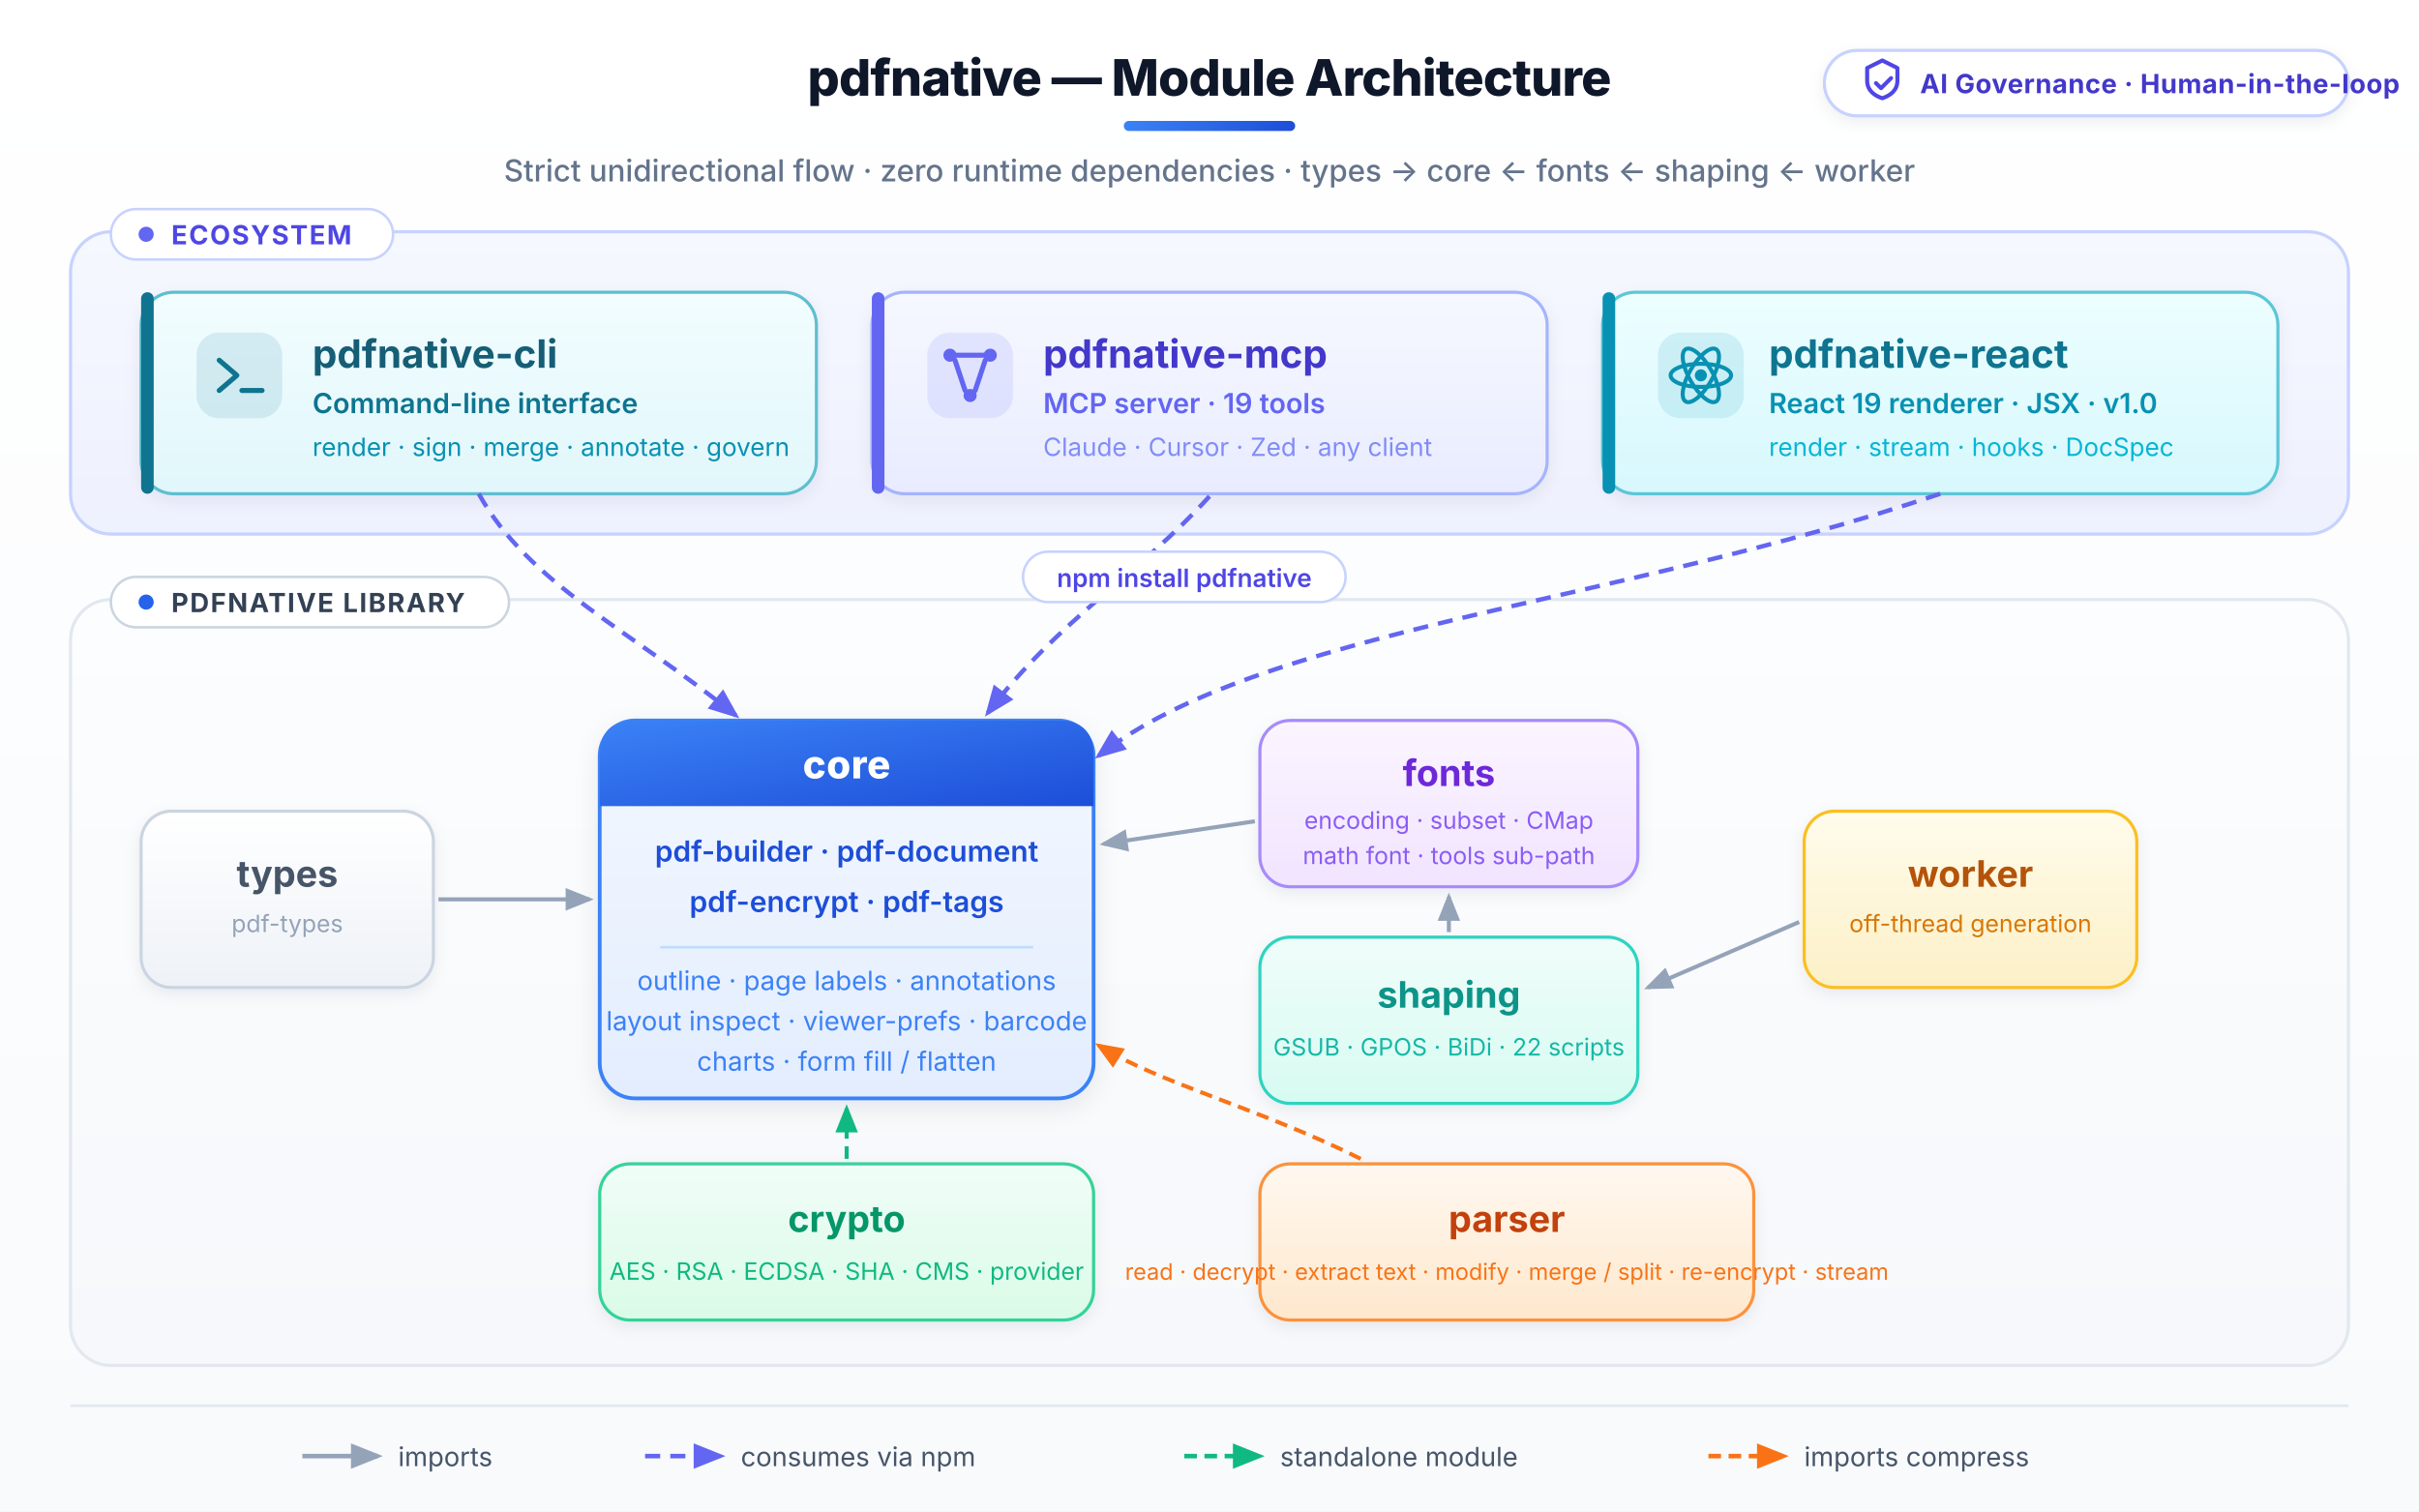
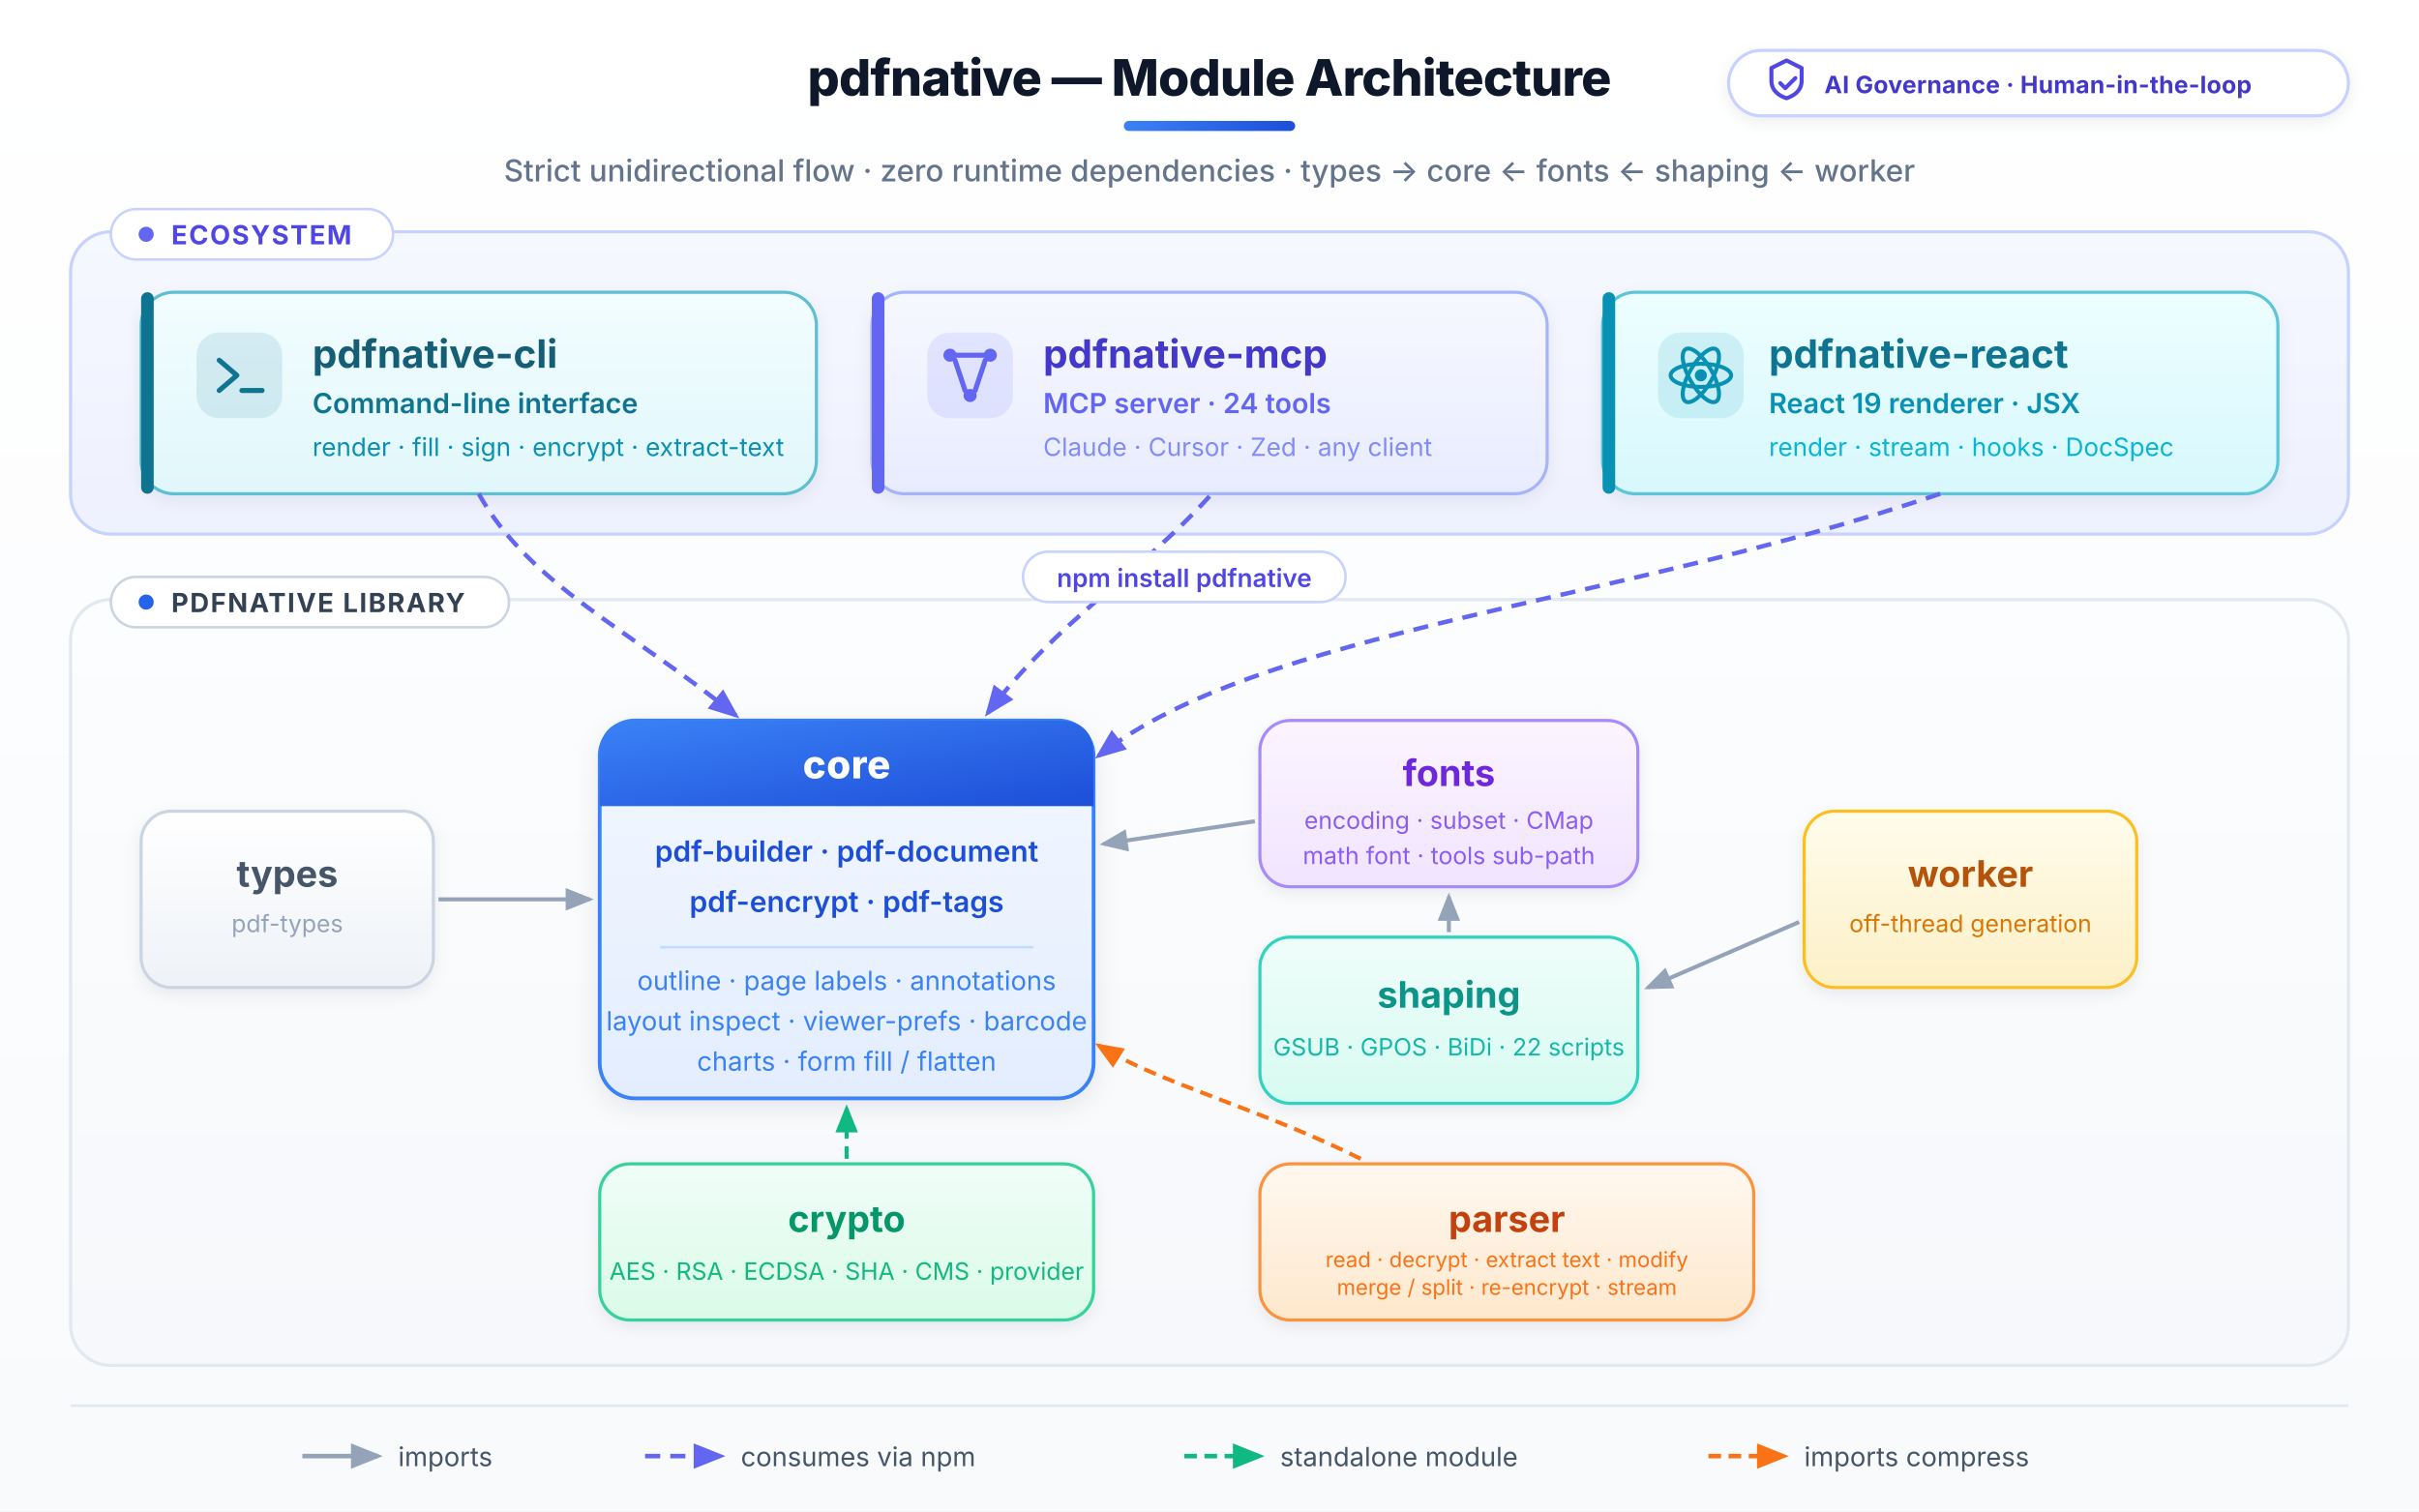
<svg xmlns="http://www.w3.org/2000/svg" viewBox="0 0 960 600" role="img" aria-labelledby="arch-title arch-desc" font-family="Inter,-apple-system,BlinkMacSystemFont,'Segoe UI',Roboto,'Helvetica Neue',Arial,sans-serif">
  <defs>
    <marker id="ah-import" viewBox="0 0 10 8" refX="8.5" refY="4" markerWidth="7" markerHeight="6" orient="auto-start-reverse">
      <path d="M0 0 L10 4 L0 8 Z" fill="#94A3B8" />
    </marker>
    <marker id="ah-npm" viewBox="0 0 10 8" refX="8.5" refY="4" markerWidth="7" markerHeight="6" orient="auto-start-reverse">
      <path d="M0 0 L10 4 L0 8 Z" fill="#6366F1" />
    </marker>
    <marker id="ah-standalone" viewBox="0 0 10 8" refX="8.5" refY="4" markerWidth="7" markerHeight="6" orient="auto-start-reverse">
      <path d="M0 0 L10 4 L0 8 Z" fill="#10B981" />
    </marker>
    <marker id="ah-compress" viewBox="0 0 10 8" refX="8.5" refY="4" markerWidth="7" markerHeight="6" orient="auto-start-reverse">
      <path d="M0 0 L10 4 L0 8 Z" fill="#F97316" />
    </marker>
    <linearGradient id="g-canvas" x1="0" y1="0" x2="0" y2="1">
      <stop offset="0%" stop-color="#FFFFFF" />
      <stop offset="100%" stop-color="#F8FAFC" />
    </linearGradient>
    <linearGradient id="g-eco" x1="0" y1="0" x2="0" y2="1">
      <stop offset="0%" stop-color="#F6F8FF" />
      <stop offset="100%" stop-color="#EEF1FE" />
    </linearGradient>
    <linearGradient id="g-lib" x1="0" y1="0" x2="0" y2="1">
      <stop offset="0%" stop-color="#FCFDFE" />
      <stop offset="100%" stop-color="#F6F8FB" />
    </linearGradient>
    <linearGradient id="g-cli" x1="0" y1="0" x2="0" y2="1">
      <stop offset="0%" stop-color="#F2FDFF" />
      <stop offset="100%" stop-color="#E1F7FB" />
    </linearGradient>
    <linearGradient id="g-mcp" x1="0" y1="0" x2="0" y2="1">
      <stop offset="0%" stop-color="#F6F8FF" />
      <stop offset="100%" stop-color="#E9ECFF" />
    </linearGradient>
    <linearGradient id="g-react" x1="0" y1="0" x2="0" y2="1">
      <stop offset="0%" stop-color="#EDFEFF" />
      <stop offset="100%" stop-color="#D7F8FD" />
    </linearGradient>
    <linearGradient id="g-core" x1="0" y1="0" x2="0" y2="1">
      <stop offset="0%" stop-color="#F3F8FF" />
      <stop offset="100%" stop-color="#E3EDFE" />
    </linearGradient>
    <linearGradient id="g-core-head" x1="0" y1="0" x2="1" y2="1">
      <stop offset="0%" stop-color="#3B82F6" />
      <stop offset="100%" stop-color="#1D4ED8" />
    </linearGradient>
    <linearGradient id="g-types" x1="0" y1="0" x2="0" y2="1">
      <stop offset="0%" stop-color="#FFFFFF" />
      <stop offset="100%" stop-color="#EEF2F7" />
    </linearGradient>
    <linearGradient id="g-fonts" x1="0" y1="0" x2="0" y2="1">
      <stop offset="0%" stop-color="#FBF5FF" />
      <stop offset="100%" stop-color="#F1E4FF" />
    </linearGradient>
    <linearGradient id="g-shaping" x1="0" y1="0" x2="0" y2="1">
      <stop offset="0%" stop-color="#F0FDFA" />
      <stop offset="100%" stop-color="#D7FBF1" />
    </linearGradient>
    <linearGradient id="g-worker" x1="0" y1="0" x2="0" y2="1">
      <stop offset="0%" stop-color="#FFFCEC" />
      <stop offset="100%" stop-color="#FCF0C7" />
    </linearGradient>
    <linearGradient id="g-crypto" x1="0" y1="0" x2="0" y2="1">
      <stop offset="0%" stop-color="#F0FDF8" />
      <stop offset="100%" stop-color="#DAFBE7" />
    </linearGradient>
    <linearGradient id="g-parser" x1="0" y1="0" x2="0" y2="1">
      <stop offset="0%" stop-color="#FFF8F0" />
      <stop offset="100%" stop-color="#FEE8CD" />
    </linearGradient>
    <linearGradient id="g-accent" x1="0" y1="0" x2="1" y2="0">
      <stop offset="0%" stop-color="#3B82F6" />
      <stop offset="100%" stop-color="#1D4ED8" />
    </linearGradient>
    <filter id="soft" x="-20%" y="-20%" width="140%" height="150%">
      <feDropShadow dx="0" dy="3" stdDeviation="5" flood-color="#1E293B" flood-opacity="0.08" />
    </filter>
    <filter id="soft-sm" x="-20%" y="-20%" width="140%" height="150%">
      <feDropShadow dx="0" dy="2" stdDeviation="3" flood-color="#1E293B" flood-opacity="0.07" />
    </filter>
  </defs>
  <rect x="0" y="0" width="960" height="600" fill="url(#g-canvas)" />
  <text x="480" y="38" text-anchor="middle" font-size="20" font-weight="800" fill="#0F172A" letter-spacing="-0.3">pdfnative — Module Architecture</text>
  <rect x="446" y="48" width="68" height="4" rx="2" fill="url(#g-accent)" />
  <text x="480" y="72" text-anchor="middle" font-size="12" font-weight="500" fill="#64748B">Strict unidirectional flow · zero runtime dependencies · types → core ← fonts ← shaping ← worker</text>
  <g filter="url(#soft-sm)">
-     <rect x="724" y="20" width="208" height="26" rx="13" fill="#FFFFFF" stroke="#C7D2FE" stroke-width="1.25" />
-   </g>
-   <path d="M741 27 l6 -3 l6 3 v5 c0 4 -3 6 -6 7 c-3 -1 -6 -3 -6 -7 Z" fill="none" stroke="#4F46E5" stroke-width="1.6" stroke-linejoin="round" />
-   <path d="M744.5 33 l2 2 l4 -4" fill="none" stroke="#4F46E5" stroke-width="1.6" stroke-linecap="round" stroke-linejoin="round" />
-   <text x="762" y="37" font-size="10.5" font-weight="700" fill="#4338CA" letter-spacing="0.2">AI Governance · Human-in-the-loop</text>
+     <rect x="686" y="20" width="246" height="26" rx="13" fill="#FFFFFF" stroke="#C7D2FE" stroke-width="1.25" />
+   </g>
+   <path d="M703 27 l6 -3 l6 3 v5 c0 4 -3 6 -6 7 c-3 -1 -6 -3 -6 -7 Z" fill="none" stroke="#4F46E5" stroke-width="1.6" stroke-linejoin="round" />
+   <path d="M706.5 33 l2 2 l4 -4" fill="none" stroke="#4F46E5" stroke-width="1.6" stroke-linecap="round" stroke-linejoin="round" />
+   <text x="724" y="37" font-size="9.5" font-weight="700" fill="#4338CA" letter-spacing="0.1">AI Governance · Human-in-the-loop</text>
  <rect x="28" y="92" width="904" height="120" rx="16" fill="url(#g-eco)" stroke="#C7D2FE" stroke-width="1.25" />
  <rect x="44" y="83" width="112" height="20" rx="10" fill="#FFFFFF" stroke="#C7D2FE" stroke-width="1" />
  <circle cx="58" cy="93" r="3" fill="#6366F1" />
  <text x="68" y="97" font-size="10.5" font-weight="700" fill="#4F46E5" letter-spacing="0.6">ECOSYSTEM</text>
  <g filter="url(#soft-sm)">
    <rect x="56" y="116" width="268" height="80" rx="13" fill="url(#g-cli)" stroke="#5EBECF" stroke-width="1.25" />
  </g>
  <rect x="56" y="116" width="5" height="80" rx="2.5" fill="#0E7490" />
  <rect x="78" y="132" width="34" height="34" rx="9" fill="#0E7490" fill-opacity="0.12" />
  <path d="M87 143 l7 6 l-7 6 M96 155 h8" fill="none" stroke="#0E7490" stroke-width="2" stroke-linecap="round" stroke-linejoin="round" />
  <text x="124" y="146" font-size="15.5" font-weight="700" fill="#155E75">pdfnative-cli</text>
  <text x="124" y="164" font-size="11" font-weight="600" fill="#0E7490">Command-line interface</text>
-   <text x="124" y="181" font-size="10" fill="#0891B2">render · sign · merge · annotate · govern</text>
+   <text x="124" y="181" font-size="10" fill="#0891B2">render · fill · sign · encrypt · extract-text</text>
  <g filter="url(#soft-sm)">
    <rect x="346" y="116" width="268" height="80" rx="13" fill="url(#g-mcp)" stroke="#A5B4FC" stroke-width="1.25" />
  </g>
  <rect x="346" y="116" width="5" height="80" rx="2.5" fill="#6366F1" />
  <rect x="368" y="132" width="34" height="34" rx="9" fill="#6366F1" fill-opacity="0.12" />
  <g fill="none" stroke="#6366F1" stroke-width="2" stroke-linecap="round">
    <circle cx="377" cy="141" r="2.6" fill="#6366F1" stroke="none" />
    <circle cx="393" cy="141" r="2.6" fill="#6366F1" stroke="none" />
    <circle cx="385" cy="157" r="2.6" fill="#6366F1" stroke="none" />
    <path d="M379 143 l4 12 M391 143 l-4 12 M379 141 h12" />
  </g>
  <text x="414" y="146" font-size="15.5" font-weight="700" fill="#4338CA">pdfnative-mcp</text>
-   <text x="414" y="164" font-size="11" font-weight="600" fill="#6366F1">MCP server · 19 tools</text>
+   <text x="414" y="164" font-size="11" font-weight="600" fill="#6366F1">MCP server · 24 tools</text>
  <text x="414" y="181" font-size="10" fill="#818CF8">Claude · Cursor · Zed · any client</text>
  <g filter="url(#soft-sm)">
    <rect x="636" y="116" width="268" height="80" rx="13" fill="url(#g-react)" stroke="#5CC6D6" stroke-width="1.25" />
  </g>
  <rect x="636" y="116" width="5" height="80" rx="2.5" fill="#0891B2" />
  <rect x="658" y="132" width="34" height="34" rx="9" fill="#0891B2" fill-opacity="0.12" />
  <g fill="none" stroke="#0891B2" stroke-width="1.6">
    <circle cx="675" cy="149" r="2.4" fill="#0891B2" stroke="none" />
    <ellipse cx="675" cy="149" rx="12" ry="4.6" />
    <ellipse cx="675" cy="149" rx="12" ry="4.6" transform="rotate(60 675 149)" />
    <ellipse cx="675" cy="149" rx="12" ry="4.6" transform="rotate(120 675 149)" />
  </g>
  <text x="702" y="146" font-size="15.5" font-weight="700" fill="#0E7490">pdfnative-react</text>
-   <text x="702" y="164" font-size="11" font-weight="600" fill="#0891B2">React 19 renderer · JSX · v1.0</text>
+   <text x="702" y="164" font-size="11" font-weight="600" fill="#0891B2">React 19 renderer · JSX</text>
  <text x="702" y="181" font-size="10" fill="#06B6D4">render · stream · hooks · DocSpec</text>
  <rect x="28" y="238" width="904" height="304" rx="16" fill="url(#g-lib)" stroke="#E2E8F0" stroke-width="1.25" />
  <rect x="44" y="229" width="158" height="20" rx="10" fill="#FFFFFF" stroke="#CBD5E1" stroke-width="1" />
  <circle cx="58" cy="239" r="3" fill="#2563EB" />
  <text x="68" y="243" font-size="10.5" font-weight="700" fill="#334155" letter-spacing="0.6">PDFNATIVE LIBRARY</text>
  <g filter="url(#soft-sm)">
    <rect x="56" y="322" width="116" height="70" rx="12" fill="url(#g-types)" stroke="#CBD5E1" stroke-width="1.25" />
  </g>
  <text x="114" y="352" text-anchor="middle" font-size="14.5" font-weight="700" fill="#475569">types</text>
  <text x="114" y="370" text-anchor="middle" font-size="9.5" fill="#94A3B8">pdf-types</text>
  <g filter="url(#soft)">
    <rect x="238" y="286" width="196" height="150" rx="14" fill="url(#g-core)" stroke="#3B82F6" stroke-width="1.5" />
  </g>
  <path d="M238 320 L238 300 Q238 286 252 286 L420 286 Q434 286 434 300 L434 320 Z" fill="url(#g-core-head)" />
  <text x="336" y="309" text-anchor="middle" font-size="15.5" font-weight="800" fill="#FFFFFF" letter-spacing="0.2">core</text>
  <text x="336" y="342" text-anchor="middle" font-size="11.5" font-weight="600" fill="#1D4ED8">pdf-builder · pdf-document</text>
  <text x="336" y="362" text-anchor="middle" font-size="11.5" font-weight="600" fill="#1D4ED8">pdf-encrypt · pdf-tags</text>
  <line x1="262" y1="376" x2="410" y2="376" stroke="#BFDBFE" stroke-width="1" />
  <text x="336" y="393" text-anchor="middle" font-size="10.5" fill="#3B82F6">outline · page labels · annotations</text>
  <text x="336" y="409" text-anchor="middle" font-size="10.5" fill="#3B82F6">layout inspect · viewer-prefs · barcode</text>
  <text x="336" y="425" text-anchor="middle" font-size="10.5" fill="#3B82F6">charts · form fill / flatten</text>
  <g filter="url(#soft-sm)">
    <rect x="500" y="286" width="150" height="66" rx="12" fill="url(#g-fonts)" stroke="#A78BFA" stroke-width="1.25" />
  </g>
  <text x="575" y="312" text-anchor="middle" font-size="14.5" font-weight="700" fill="#6D28D9">fonts</text>
  <text x="575" y="329" text-anchor="middle" font-size="9.5" fill="#8B5CF6">encoding · subset · CMap</text>
  <text x="575" y="343" text-anchor="middle" font-size="9.5" fill="#8B5CF6">math font · tools sub-path</text>
  <g filter="url(#soft-sm)">
    <rect x="500" y="372" width="150" height="66" rx="12" fill="url(#g-shaping)" stroke="#2DD4BF" stroke-width="1.25" />
  </g>
  <text x="575" y="400" text-anchor="middle" font-size="14.5" font-weight="700" fill="#0D9488">shaping</text>
  <text x="575" y="419" text-anchor="middle" font-size="9.5" fill="#14B8A6">GSUB · GPOS · BiDi · 22 scripts</text>
  <g filter="url(#soft-sm)">
    <rect x="716" y="322" width="132" height="70" rx="12" fill="url(#g-worker)" stroke="#FBBF24" stroke-width="1.25" />
  </g>
  <text x="782" y="352" text-anchor="middle" font-size="14.5" font-weight="700" fill="#B45309">worker</text>
  <text x="782" y="370" text-anchor="middle" font-size="9.5" fill="#D97706">off-thread generation</text>
  <g filter="url(#soft-sm)">
    <rect x="238" y="462" width="196" height="62" rx="12" fill="url(#g-crypto)" stroke="#34D399" stroke-width="1.25" />
  </g>
  <text x="336" y="489" text-anchor="middle" font-size="14.5" font-weight="700" fill="#059669">crypto</text>
  <text x="336" y="508" text-anchor="middle" font-size="9.5" fill="#10B981">AES · RSA · ECDSA · SHA · CMS · provider</text>
  <g filter="url(#soft-sm)">
    <rect x="500" y="462" width="196" height="62" rx="12" fill="url(#g-parser)" stroke="#FB923C" stroke-width="1.25" />
  </g>
  <text x="598" y="489" text-anchor="middle" font-size="14.5" font-weight="700" fill="#C2410C">parser</text>
-   <text x="598" y="508" text-anchor="middle" font-size="9" fill="#F97316">read · decrypt · extract text · modify · merge / split · re-encrypt · stream</text>
+   <text x="598" y="503" text-anchor="middle" font-size="8.5" fill="#F97316">read · decrypt · extract text · modify</text>
+   <text x="598" y="514" text-anchor="middle" font-size="8.5" fill="#F97316">merge / split · re-encrypt · stream</text>
  <path d="M190 196 C 210 232, 250 250, 292 284" fill="none" stroke="#6366F1" stroke-width="1.75" stroke-dasharray="6,4" marker-end="url(#ah-npm)" />
  <path d="M480 197 C 452 228, 420 246, 392 283" fill="none" stroke="#6366F1" stroke-width="1.75" stroke-dasharray="6,4" marker-end="url(#ah-npm)" />
  <path d="M770 196 C 640 240, 500 250, 436 300" fill="none" stroke="#6366F1" stroke-width="1.75" stroke-dasharray="6,4" marker-end="url(#ah-npm)" />
  <g transform="translate(470 232)">
    <rect x="-64" y="-13" width="128" height="20" rx="10" fill="#FFFFFF" stroke="#C7D2FE" stroke-width="1" />
    <text x="0" y="1" text-anchor="middle" font-size="10" font-weight="600" fill="#4F46E5">npm install pdfnative</text>
  </g>
  <line x1="174" y1="357" x2="234" y2="357" stroke="#94A3B8" stroke-width="1.6" marker-end="url(#ah-import)" />
  <line x1="498" y1="326" x2="438" y2="335" stroke="#94A3B8" stroke-width="1.6" marker-end="url(#ah-import)" />
  <line x1="575" y1="370" x2="575" y2="356" stroke="#94A3B8" stroke-width="1.6" marker-end="url(#ah-import)" />
  <line x1="714" y1="366" x2="654" y2="392" stroke="#94A3B8" stroke-width="1.6" marker-end="url(#ah-import)" />
  <line x1="336" y1="460" x2="336" y2="440" stroke="#10B981" stroke-width="1.6" stroke-dasharray="5,3" marker-end="url(#ah-standalone)" />
  <path d="M540 460 C 500 440, 460 430, 436 415" fill="none" stroke="#F97316" stroke-width="1.6" stroke-dasharray="5,3" marker-end="url(#ah-compress)" />
  <line x1="28" y1="558" x2="932" y2="558" stroke="#E2E8F0" stroke-width="1" />
  <g font-size="10.5" fill="#475569">
    <line x1="120" y1="578" x2="150" y2="578" stroke="#94A3B8" stroke-width="1.8" marker-end="url(#ah-import)" />
    <text x="158" y="582">imports</text>
    <line x1="256" y1="578" x2="286" y2="578" stroke="#6366F1" stroke-width="1.8" stroke-dasharray="6,4" marker-end="url(#ah-npm)" />
    <text x="294" y="582">consumes via npm</text>
    <line x1="470" y1="578" x2="500" y2="578" stroke="#10B981" stroke-width="1.8" stroke-dasharray="5,3" marker-end="url(#ah-standalone)" />
    <text x="508" y="582">standalone module</text>
    <line x1="678" y1="578" x2="708" y2="578" stroke="#F97316" stroke-width="1.8" stroke-dasharray="5,3" marker-end="url(#ah-compress)" />
    <text x="716" y="582">imports compress</text>
  </g>
</svg>
